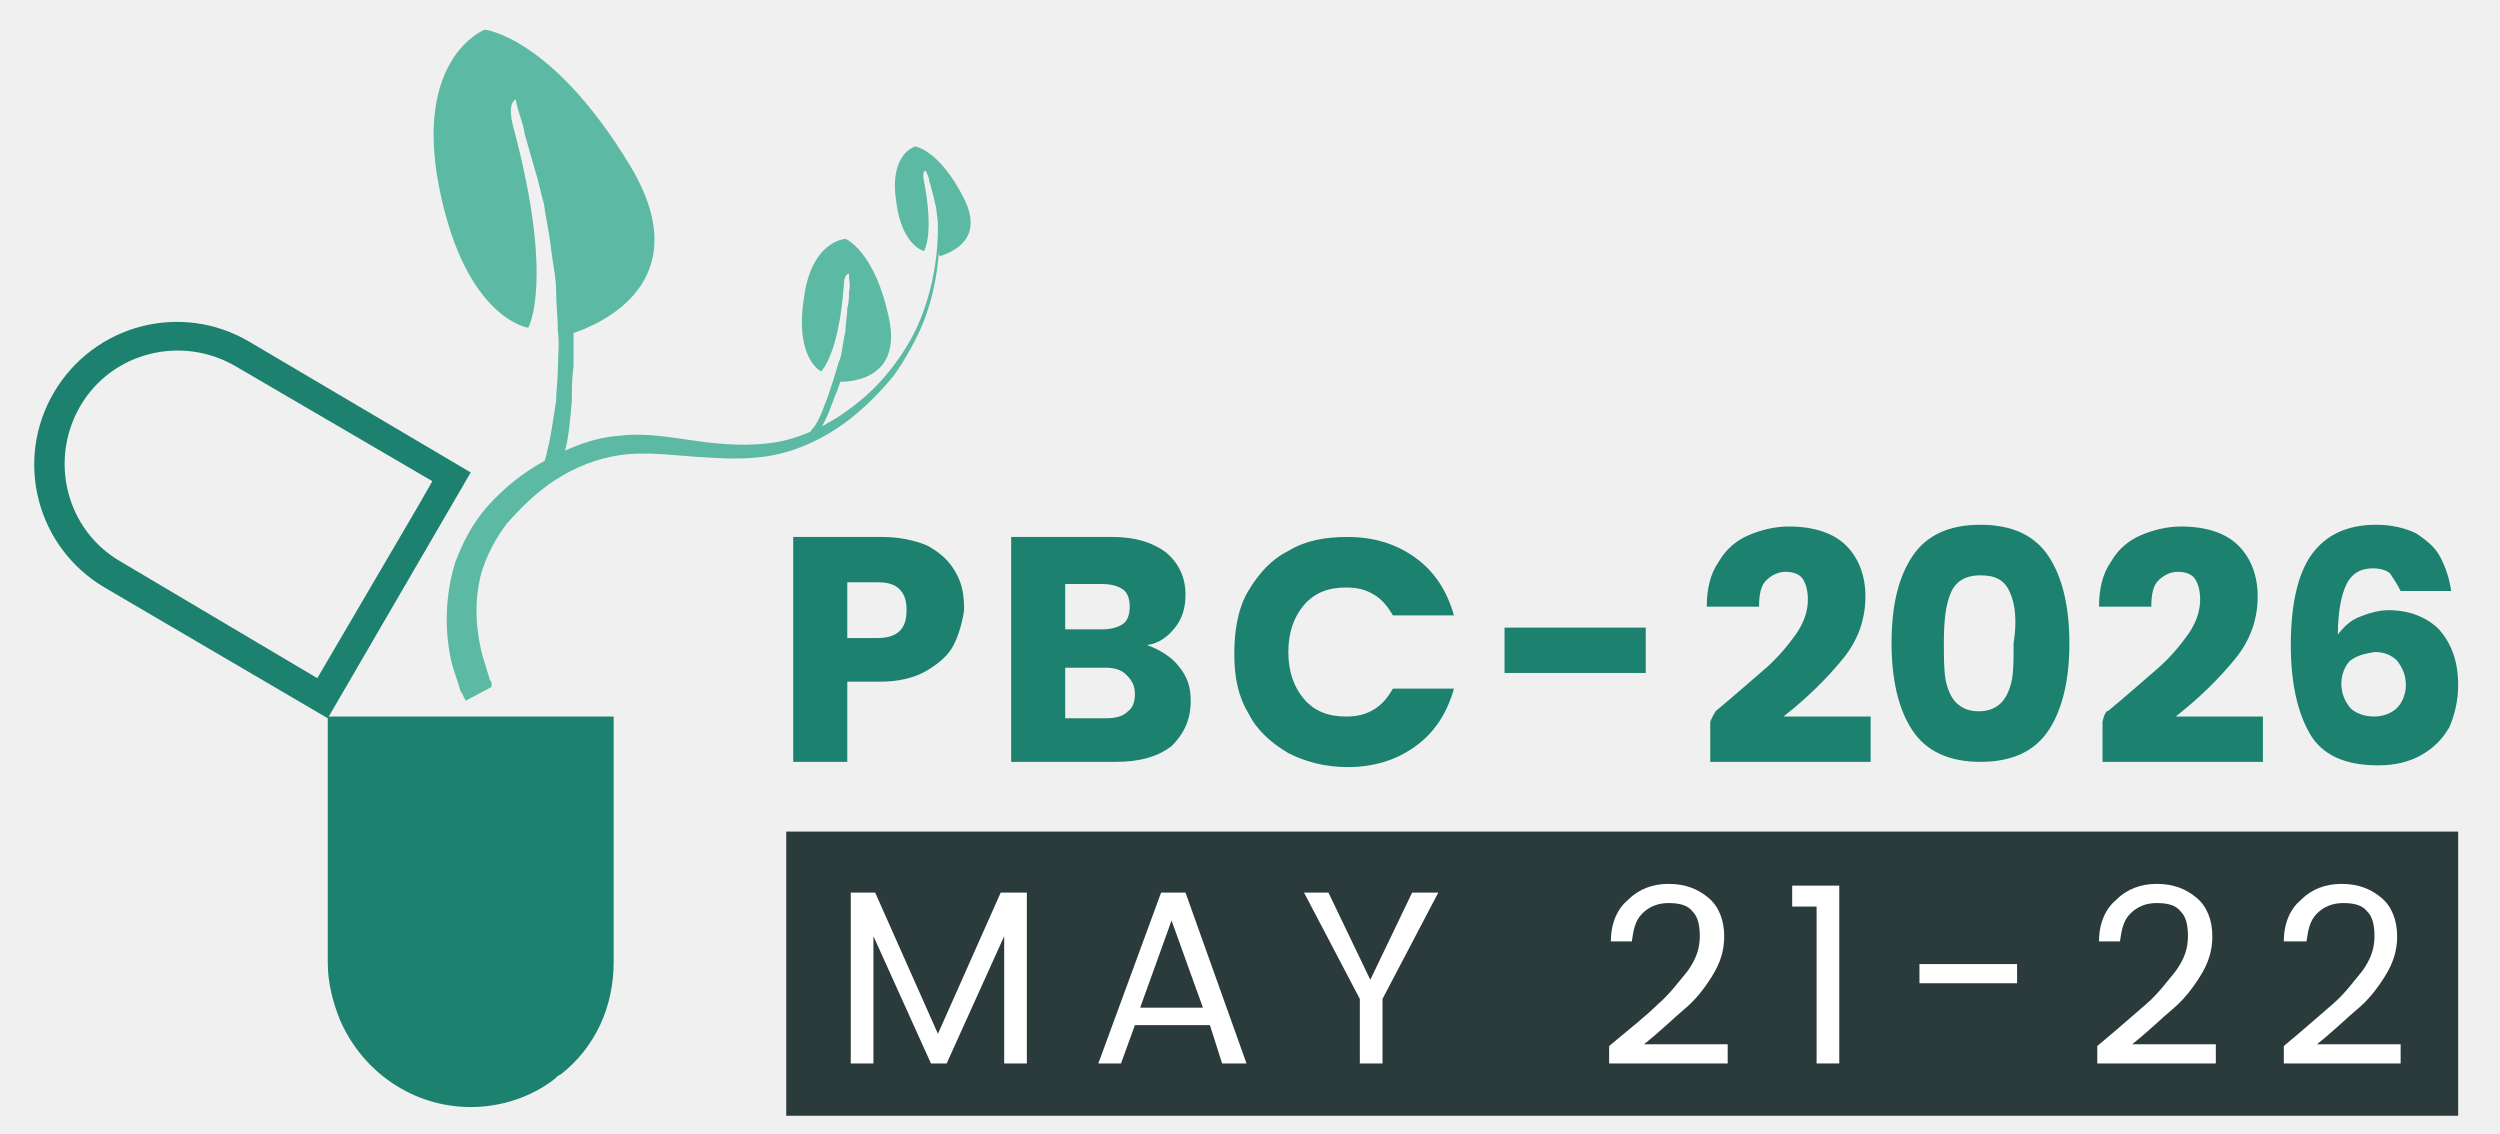
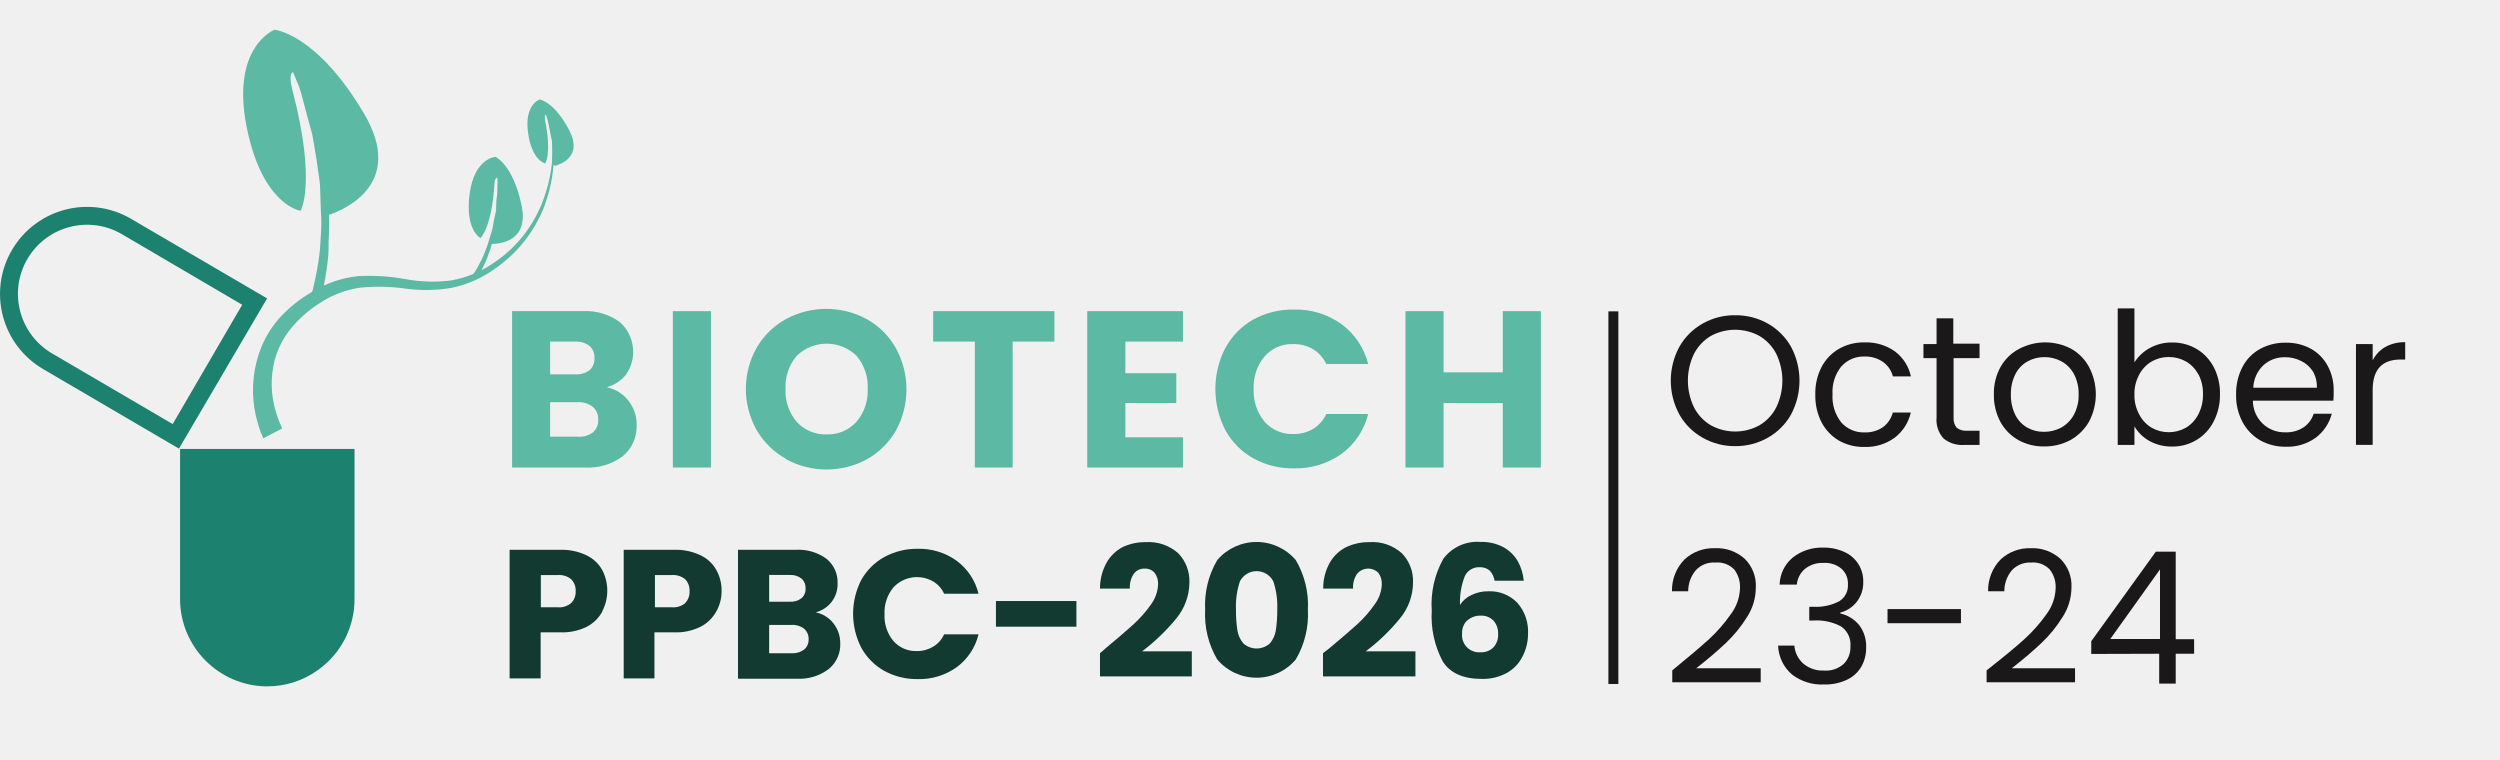
- <svg xmlns="http://www.w3.org/2000/svg" version="1.1" id="Layer_1" x="0px" y="0px" viewBox="0 0 143.4 65" style="enable-background:new 0 0 143.4 65;" xml:space="preserve">
-   <style type="text/css">
- 	.st0{fill:#2F2F2F;}
- 	.st1{fill:#B21A81;}
- 	.st2{fill:#FFFFFF;}
- 	.st3{fill:#3C3E3D;}
- 	.st4{fill:#31BFC3;}
- 	.st5{opacity:0.25;}
- 	.st6{fill:#808080;}
- 	.st7{fill:none;stroke:#808080;stroke-width:0.398;stroke-miterlimit:10;}
- 	.st8{fill:#93B48E;}
- 	.st9{opacity:0.88;fill:none;stroke:#93B48E;stroke-width:0.914;stroke-miterlimit:10;}
- 	.st10{fill:#E9A036;}
- 	.st11{fill:#A95A21;}
- 	.st12{fill:none;stroke:#DE001C;stroke-width:0.487;stroke-miterlimit:10;}
- 	.st13{fill:#1C816E;}
- 	.st14{fill:#5BB9A4;}
- 	.st15{fill:#122D24;}
- 	.st16{fill:#175929;}
- 	.st17{fill:#80BC27;}
- 	.st18{fill:#7FBA28;}
- 	.st19{fill:#7FB829;}
- 	.st20{fill:#80BC28;}
- 	.st21{fill:#80BC2A;}
- 	.st22{fill:#3C7651;}
- 	.st23{fill:#3B7550;}
- 	.st24{fill:#80AA94;}
- 	.st25{fill:#FAFCFC;}
- 	.st26{fill:#25524A;}
- 	.st27{fill:#A9A01F;}
- 	.st28{fill:#23995B;}
- 	.st29{fill:#1D4479;}
- 	.st30{fill:none;stroke:#262728;stroke-width:1.077;stroke-miterlimit:10;}
- 	.st31{fill:#28378C;}
- 	.st32{fill:#40A6E2;}
- 	.st33{fill:#FCCE1C;}
- 	.st34{fill:none;stroke:#737373;stroke-width:1.11;stroke-miterlimit:10;}
- 	.st35{fill:#00B9D7;}
- 	.st36{fill:none;stroke:#FFFFFF;stroke-width:1.562;stroke-miterlimit:10;}
- 	.st37{fill:#2B3A3B;}
- 	.st38{fill:none;stroke:#6E1215;stroke-width:0.642;stroke-miterlimit:10;}
- 	.st39{fill:none;stroke:#6E1215;stroke-width:0.447;stroke-miterlimit:10;}
- 	.st40{opacity:0.88;fill:none;stroke:#93B48E;stroke-width:0.56;stroke-miterlimit:10;}
- 	.st41{fill:none;stroke:#FFFFFF;stroke-width:0.94;stroke-miterlimit:10;}
- 	.st42{fill:none;stroke:#737373;stroke-width:0.501;stroke-miterlimit:10;}
- 	.st43{fill:none;stroke:#FFFFFF;stroke-width:1.389;stroke-miterlimit:10;}
- 	.st44{fill:none;stroke:#737373;stroke-width:0.74;stroke-miterlimit:10;}
- 	.st45{fill:none;stroke:#23995B;stroke-width:0.663;stroke-miterlimit:10;}
- 	.st46{fill:none;stroke:#23995B;stroke-width:0.396;stroke-miterlimit:10;}
- 	.st47{fill:none;stroke:#28378C;stroke-width:2;stroke-miterlimit:10;}
- 	.st48{fill:none;stroke:#28378C;stroke-width:1.091;stroke-miterlimit:10;}
- 	.st49{fill:#96AFCE;}
- 	.st50{fill:#3B3888;}
- 	.st51{fill:none;stroke:#DE001C;stroke-width:0.451;stroke-miterlimit:10;}
- 	.st52{fill:none;stroke:#DE001C;stroke-width:0.198;stroke-miterlimit:10;}
- 	.st53{fill:none;stroke:#DE001C;stroke-width:0.354;stroke-miterlimit:10;}
- 	.st54{fill:none;stroke:#808080;stroke-width:0.342;stroke-miterlimit:10;}
- 	.st55{fill:none;stroke:#808080;stroke-width:0.228;stroke-miterlimit:10;}
- 	.st56{fill:#37B2B5;}
- 	.st57{fill:#000100;}
- 	.st58{fill:none;stroke:#C85119;stroke-width:0.847;stroke-miterlimit:10;}
- 	.st59{fill:#C85119;}
- 	.st60{fill:#1A1718;}
- 	.st61{fill:none;stroke:#96AFCE;stroke-width:0.524;stroke-miterlimit:10;}
- 	.st62{fill:#F2F3F1;}
- 	.st63{fill:#F2F3F2;}
- 	.st64{fill:#F1F6F2;}
- 	.st65{fill:#EFF2F0;}
- 	.st66{fill:#DFE8E2;}
- 	.st67{fill:#EDF0EC;}
- 	.st68{fill:none;stroke:#808080;stroke-width:0.736;stroke-miterlimit:10;}
- 	.st69{fill:none;stroke:#25524A;stroke-width:1.193;stroke-miterlimit:10;}
- 	.st70{fill:#3CA835;}
- 	.st71{fill:#020201;}
- 	.st72{fill:#37B2B5;stroke:#37B2B5;stroke-width:0.682;stroke-miterlimit:10;}
- 	.st73{fill:#737373;}
- 	.st74{fill:#0B4485;}
- 	.st75{fill:none;stroke:#262728;stroke-width:1.19;stroke-miterlimit:10;}
- 	.st76{fill:#6E1215;}
- 	.st77{opacity:0.88;}
- 	.st78{fill:#DE001C;}
- 	.st79{fill:#DF001B;}
- 	.st80{fill:#020201;stroke:#FFFFFF;stroke-width:0.541;stroke-miterlimit:10;}
- 	.st81{fill:#DF001B;stroke:#FFFFFF;stroke-width:0.541;stroke-miterlimit:10;}
- 	.st82{fill:#FFFFFF;stroke:#FFFFFF;stroke-width:2;stroke-miterlimit:10;}
- 	.st83{fill:#23985B;}
- 	.st84{fill:#262728;}
- 	.st85{fill:none;stroke:#FFFFFF;stroke-width:1.614;stroke-miterlimit:10;}
- 	.st86{fill:none;stroke:#737373;stroke-width:0.765;stroke-miterlimit:10;}
- 	.st87{fill:none;stroke:#808080;stroke-width:0.367;stroke-miterlimit:10;}
- 	.st88{fill:none;stroke:#40A6E2;stroke-width:1.408;stroke-miterlimit:10;}
- 	.st89{fill:#DF001B;stroke:#FFFFFF;stroke-width:0.456;stroke-miterlimit:10;}
- 	.st90{fill:#1A1818;}
- </style>
-   <g>
-     <g>
-       <path class="st13" d="M54.7,37c-0.3,0.6-0.9,1.1-1.6,1.5c-0.7,0.4-1.6,0.6-2.6,0.6h-1.9v4.6h-3.1V30.8h5.1c1,0,1.9,0.2,2.6,0.5    c0.7,0.4,1.2,0.8,1.6,1.5s0.5,1.3,0.5,2.2C55.2,35.7,55,36.4,54.7,37z M51.6,36.2c0.3-0.3,0.4-0.7,0.4-1.2c0-0.5-0.1-0.9-0.4-1.2    c-0.3-0.3-0.7-0.4-1.3-0.4h-1.7v3.2h1.7C50.8,36.6,51.3,36.5,51.6,36.2z" />
-       <path class="st13" d="M67.6,38.2c0.5,0.6,0.7,1.2,0.7,2c0,1.1-0.4,1.9-1.1,2.6c-0.8,0.6-1.8,0.9-3.2,0.9h-6V30.8h5.8    c1.3,0,2.3,0.3,3.1,0.9c0.7,0.6,1.1,1.4,1.1,2.4c0,0.8-0.2,1.4-0.6,1.9c-0.4,0.5-0.9,0.9-1.6,1C66.6,37.3,67.2,37.7,67.6,38.2z     M61.1,36.1h2.1c0.5,0,0.9-0.1,1.2-0.3c0.3-0.2,0.4-0.6,0.4-1c0-0.4-0.1-0.8-0.4-1s-0.7-0.3-1.2-0.3h-2.1V36.1z M64.7,40.8    c0.3-0.2,0.4-0.6,0.4-1c0-0.5-0.2-0.8-0.5-1.1c-0.3-0.3-0.7-0.4-1.2-0.4h-2.3v2.9h2.3C64,41.2,64.4,41.1,64.7,40.8z" />
-       <path class="st13" d="M71.6,33.9c0.6-1,1.3-1.8,2.3-2.3c1-0.6,2.1-0.8,3.4-0.8c1.5,0,2.8,0.4,3.9,1.2c1.1,0.8,1.8,1.9,2.2,3.3    h-3.5c-0.3-0.5-0.6-0.9-1.1-1.2c-0.5-0.3-1-0.4-1.6-0.4c-1,0-1.8,0.3-2.4,1c-0.6,0.7-0.9,1.6-0.9,2.7s0.3,2,0.9,2.7    c0.6,0.7,1.4,1,2.4,1c0.6,0,1.1-0.1,1.6-0.4c0.5-0.3,0.8-0.7,1.1-1.2h3.5c-0.4,1.4-1.1,2.5-2.2,3.3c-1.1,0.8-2.4,1.2-3.9,1.2    c-1.3,0-2.4-0.3-3.4-0.8c-1-0.6-1.8-1.3-2.3-2.3c-0.6-1-0.8-2.1-0.8-3.4S71,34.9,71.6,33.9z" />
-       <path class="st13" d="M94.4,36v2.6h-8.1V36H94.4z" />
-       <path class="st13" d="M98.4,40.8c1.2-1,2.1-1.8,2.8-2.4c0.7-0.6,1.3-1.3,1.8-2c0.5-0.7,0.7-1.4,0.7-2c0-0.5-0.1-0.9-0.3-1.2    c-0.2-0.3-0.6-0.4-1-0.4s-0.8,0.2-1.1,0.5c-0.3,0.3-0.4,0.8-0.4,1.5h-3c0-1,0.2-1.9,0.7-2.6c0.4-0.7,1-1.2,1.7-1.5    c0.7-0.3,1.5-0.5,2.3-0.5c1.5,0,2.6,0.4,3.3,1.1s1.1,1.7,1.1,2.9c0,1.3-0.4,2.5-1.3,3.6c-0.9,1.1-2,2.2-3.4,3.3h5v2.6h-9.2v-2.3    C98.3,40.9,98.5,40.7,98.4,40.8z" />
-       <path class="st13" d="M109.7,31.9c0.8-1.2,2.1-1.8,3.9-1.8c1.8,0,3.1,0.6,3.9,1.8s1.2,2.9,1.2,5c0,2.1-0.4,3.8-1.2,5    s-2.1,1.8-3.9,1.8c-1.8,0-3.1-0.6-3.9-1.8c-0.8-1.2-1.2-2.9-1.2-5C108.5,34.7,108.9,33.1,109.7,31.9z M115.3,34    c-0.3-0.7-0.8-1-1.7-1c-0.8,0-1.4,0.3-1.7,1c-0.3,0.7-0.4,1.6-0.4,2.9c0,0.8,0,1.5,0.1,2.1c0.1,0.5,0.3,1,0.6,1.3    c0.3,0.3,0.7,0.5,1.3,0.5s1-0.2,1.3-0.5c0.3-0.3,0.5-0.8,0.6-1.3c0.1-0.5,0.1-1.2,0.1-2.1C115.7,35.6,115.6,34.7,115.3,34z" />
-       <path class="st13" d="M120.9,40.8c1.2-1,2.1-1.8,2.8-2.4c0.7-0.6,1.3-1.3,1.8-2c0.5-0.7,0.7-1.4,0.7-2c0-0.5-0.1-0.9-0.3-1.2    c-0.2-0.3-0.6-0.4-1-0.4s-0.8,0.2-1.1,0.5c-0.3,0.3-0.4,0.8-0.4,1.5h-3c0-1,0.2-1.9,0.7-2.6c0.4-0.7,1-1.2,1.7-1.5    c0.7-0.3,1.5-0.5,2.3-0.5c1.5,0,2.6,0.4,3.3,1.1s1.1,1.7,1.1,2.9c0,1.3-0.4,2.5-1.3,3.6c-0.9,1.1-2,2.2-3.4,3.3h5v2.6h-9.2v-2.3    C120.7,40.9,120.9,40.7,120.9,40.8z" />
-       <path class="st13" d="M137.1,32.9c-0.2-0.2-0.6-0.3-1-0.3c-0.7,0-1.2,0.3-1.5,0.9c-0.3,0.6-0.5,1.6-0.5,2.9c0.3-0.4,0.7-0.8,1.2-1    c0.5-0.2,1.1-0.4,1.7-0.4c1.2,0,2.2,0.4,2.9,1.1c0.7,0.8,1.1,1.8,1.1,3.2c0,0.9-0.2,1.7-0.5,2.4c-0.4,0.7-0.9,1.2-1.6,1.6    c-0.7,0.4-1.5,0.6-2.5,0.6c-1.9,0-3.2-0.6-3.9-1.8c-0.7-1.2-1.1-2.9-1.1-5.1c0-2.3,0.4-4.1,1.2-5.2c0.8-1.1,2-1.7,3.7-1.7    c0.9,0,1.7,0.2,2.3,0.5c0.6,0.4,1.1,0.8,1.4,1.4c0.3,0.6,0.5,1.2,0.6,1.9h-2.9C137.5,33.5,137.3,33.2,137.1,32.9z M134.8,37.9    c-0.3,0.3-0.5,0.8-0.5,1.3c0,0.6,0.2,1,0.5,1.4c0.3,0.3,0.8,0.5,1.4,0.5c0.5,0,1-0.2,1.3-0.5c0.3-0.3,0.5-0.8,0.5-1.3    c0-0.6-0.2-1-0.5-1.4c-0.3-0.3-0.7-0.5-1.3-0.5C135.6,37.5,135.2,37.6,134.8,37.9z" />
-     </g>
-     <g>
-       <g>
-         <g>
-           <path class="st13" d="M14.3,19.6c-3.9-2.3-8.9-1-11.2,2.9c-2.3,3.9-1,8.9,2.9,11.2l12.8,7.5L27,27.1L14.3,19.6z M18.2,38.9      L6.9,32.2c-3.1-1.8-4.1-5.8-2.3-8.9c1.8-3.1,5.8-4.1,8.9-2.3l11.3,6.6L24,29L18.2,38.9z" />
-         </g>
-       </g>
-       <g>
-         <path class="st13" d="M27,63.5C27,63.5,27,63.5,27,63.5c1.8,0,3.5-0.6,4.8-1.6c0.1-0.1,0.2-0.2,0.4-0.3c1.9-1.5,3-3.8,3-6.4     l0-14.1l-16.4,0l0,14.1c0,1.2,0.3,2.3,0.7,3.3C20.8,61.5,23.7,63.5,27,63.5C26.9,63.5,27,63.5,27,63.5z" />
-       </g>
-       <g>
-         <g>
-           <path class="st14" d="M26.7,40.2c0,0,0-0.1-0.1-0.2c0-0.1-0.1-0.2-0.2-0.4c-0.1-0.4-0.3-0.9-0.5-1.6c-0.3-1.3-0.5-3.4,0.2-5.7      c0.4-1.1,1-2.3,1.9-3.3c0.9-1,2-1.9,3.3-2.6c1.3-0.7,2.7-1.3,4.2-1.4c1.5-0.2,3,0.1,4.5,0.3c1.4,0.2,2.9,0.3,4.3,0.1      c1.4-0.2,2.7-0.8,3.8-1.5c1.2-0.8,2.1-1.6,2.9-2.6c0.8-1,1.4-2,1.8-3c0.8-2,1-3.9,1-5.2c0-0.6,0-1.1-0.1-1.5c0-0.3,0-0.5,0-0.5      s0,0.2,0.1,0.5c0,0.3,0.1,0.8,0.1,1.5c0,1.3-0.1,3.2-0.9,5.3c-0.4,1-1,2.1-1.7,3.1c-0.8,1-1.8,2-2.9,2.8c-1.1,0.8-2.5,1.5-4,1.8      c-1.5,0.3-3,0.2-4.5,0.1c-1.5-0.1-2.9-0.3-4.3-0.1c-1.4,0.2-2.6,0.7-3.7,1.4c-1.1,0.7-2,1.6-2.8,2.5c-0.7,0.9-1.2,1.9-1.5,2.9      c-0.5,1.9-0.2,3.7,0.1,4.8c0.2,0.6,0.3,1,0.4,1.3c0.1,0.1,0.1,0.2,0.1,0.3c0,0.1,0,0.1,0,0.1L26.7,40.2z" />
-         </g>
-         <g>
-           <path class="st14" d="M32.4,25.9c0.2-0.7,0.3-1.7,0.4-2.9c0-0.6,0-1.3,0.1-2c0-0.6,0-1.2,0-1.9c1.5-0.5,7.2-2.9,3.3-9.5      c-4.5-7.5-8.4-7.9-8.4-7.9s-4.1,1.6-2.6,9.1c1.5,7.5,5.1,8,5.1,8s1.5-2.6-0.8-11.3c-0.4-1.4-0.1-1.7,0.1-1.8c0,0,0,0.1,0,0.1      C29.7,6.4,30,7,30.1,7.7c0.2,0.7,0.4,1.4,0.6,2.1c0.2,0.6,0.3,1.2,0.5,1.9c0.1,0.8,0.3,1.6,0.4,2.5c0.1,0.9,0.3,1.7,0.3,2.5      c0,0.8,0.1,1.5,0.1,2.3c0.1,0.7,0,1.5,0,2.1c0,0.7-0.1,1.3-0.1,1.9c-0.2,1.2-0.3,2.1-0.5,2.8c-0.1,0.6-0.3,1-0.3,1l1.1,0.3      C32.1,27,32.2,26.7,32.4,25.9z" />
-         </g>
-         <g>
-           <path class="st14" d="M47,24.7c0.2-0.3,0.4-0.7,0.6-1.2c0.1-0.3,0.2-0.5,0.3-0.8c0.1-0.2,0.2-0.5,0.3-0.8c0.7,0,3.5-0.2,2.8-3.6      c-0.8-3.9-2.5-4.6-2.5-4.6s-2,0.1-2.4,3.5c-0.5,3.4,1,4.1,1,4.1s1-0.9,1.3-4.9c0-0.6,0.2-0.7,0.3-0.7c0,0,0,0,0,0.1      c0,0.3,0.1,0.6,0,0.9c0,0.3,0,0.6-0.1,1c0,0.4-0.1,0.8-0.1,1.2c0,0.2-0.1,0.4-0.1,0.6c-0.1,0.4-0.1,0.9-0.3,1.3      c-0.1,0.3-0.2,0.7-0.3,1c-0.1,0.3-0.2,0.6-0.3,0.9c-0.1,0.3-0.2,0.5-0.3,0.8c-0.2,0.5-0.4,0.9-0.6,1.1c-0.2,0.3-0.3,0.4-0.3,0.4      l0.4,0.3C46.7,25.2,46.8,25,47,24.7z" />
-         </g>
-         <g>
-           <path class="st14" d="M53.8,14.4c0-0.2,0-0.3,0-0.5c0-0.3,0-0.8,0-1.1c0-0.3-0.1-0.6-0.1-0.9c-0.1-0.3-0.1-0.5-0.2-0.8      c-0.1-0.3-0.1-0.5-0.2-0.7c0-0.2-0.1-0.4-0.2-0.6c0,0,0,0,0,0c-0.1,0-0.2,0.1-0.1,0.6c0.6,3.1,0,4,0,4s-1.3-0.3-1.6-2.9      c-0.4-2.7,1.1-3.1,1.1-3.1s1.4,0.2,2.8,3c1.2,2.4-0.8,3.1-1.4,3.3L53.8,14.4z" />
-         </g>
-       </g>
-     </g>
-     <g>
-       <rect x="45.1" y="47.7" class="st37" width="95.9" height="16.3" />
-     </g>
-     <g>
-       <path class="st2" d="M58.9,51.3V61h-1.3v-7.3L54.3,61h-0.9l-3.3-7.3V61h-1.3v-9.8h1.4l3.6,8.1l3.6-8.1H58.9z" />
-       <path class="st2" d="M69.4,58.8h-4.3L64.3,61H63l3.6-9.8H68l3.5,9.8h-1.4L69.4,58.8z M69,57.8l-1.8-5l-1.8,5H69z" />
-       <path class="st2" d="M82.5,51.2l-3.2,6.1V61H78v-3.7l-3.2-6.1h1.4l2.4,5l2.4-5H82.5z" />
-       <path class="st2" d="M95.1,57.6c0.7-0.6,1.2-1.3,1.7-1.9c0.5-0.7,0.7-1.3,0.7-2c0-0.6-0.1-1.1-0.4-1.4c-0.3-0.4-0.8-0.5-1.4-0.5    c-0.6,0-1.1,0.2-1.5,0.6c-0.4,0.4-0.5,0.9-0.6,1.6h-1.2c0-1.1,0.4-1.9,1-2.4c0.6-0.6,1.4-0.9,2.3-0.9c1,0,1.7,0.3,2.3,0.8    c0.6,0.5,0.9,1.3,0.9,2.2c0,0.8-0.2,1.5-0.7,2.3s-1,1.4-1.6,1.9s-1.3,1.2-2.3,2h4.8v1.1h-6.8V60C93.5,59,94.5,58.2,95.1,57.6z" />
-       <path class="st2" d="M102.8,52v-1.2h2.7V61h-1.3v-9H102.8z" />
-       <path class="st2" d="M115.7,55.3v1.1h-5.6v-1.1H115.7z" />
-       <path class="st2" d="M123.1,57.6c0.7-0.6,1.2-1.3,1.7-1.9c0.5-0.7,0.7-1.3,0.7-2c0-0.6-0.1-1.1-0.4-1.4c-0.3-0.4-0.8-0.5-1.4-0.5    c-0.6,0-1.1,0.2-1.5,0.6c-0.4,0.4-0.5,0.9-0.6,1.6h-1.2c0-1.1,0.4-1.9,1-2.4c0.6-0.6,1.4-0.9,2.3-0.9c1,0,1.7,0.3,2.3,0.8    c0.6,0.5,0.9,1.3,0.9,2.2c0,0.8-0.2,1.5-0.7,2.3s-1,1.4-1.6,1.9s-1.3,1.2-2.3,2h4.8v1.1h-6.8V60C121.5,59,122.4,58.2,123.1,57.6z" />
-       <path class="st2" d="M133.8,57.6c0.7-0.6,1.2-1.3,1.7-1.9c0.5-0.7,0.7-1.3,0.7-2c0-0.6-0.1-1.1-0.4-1.4c-0.3-0.4-0.8-0.5-1.4-0.5    c-0.6,0-1.1,0.2-1.5,0.6c-0.4,0.4-0.5,0.9-0.6,1.6H131c0-1.1,0.4-1.9,1-2.4c0.6-0.6,1.4-0.9,2.3-0.9c1,0,1.7,0.3,2.3,0.8    c0.6,0.5,0.9,1.3,0.9,2.2c0,0.8-0.2,1.5-0.7,2.3s-1,1.4-1.6,1.9s-1.3,1.2-2.3,2h4.8v1.1H131V60C132.2,59,133.1,58.2,133.8,57.6z" />
-     </g>
-   </g>
+ <svg xmlns="http://www.w3.org/2000/svg" id="Layer_1" data-name="Layer 1" viewBox="0 0 251.32 76.32">
+   <defs>
+     <style>.cls-1{fill:#1a1818;}.cls-2{fill:#1c816e;}.cls-3{fill:#5bb9a4;}.cls-4{fill:#123a31;}</style>
+   </defs>
+   <path class="cls-1" d="M171.16,44a6.12,6.12,0,0,1-2.34-2.34,7.13,7.13,0,0,1,0-6.79,6.12,6.12,0,0,1,2.34-2.34,6.47,6.47,0,0,1,3.27-.84,6.55,6.55,0,0,1,3.29.84,6.13,6.13,0,0,1,2.33,2.33,7.25,7.25,0,0,1,0,6.81A6.13,6.13,0,0,1,177.72,44a6.55,6.55,0,0,1-3.29.85A6.48,6.48,0,0,1,171.16,44Zm5.7-1.24a4.41,4.41,0,0,0,1.7-1.8,6.19,6.19,0,0,0,0-5.4,4.49,4.49,0,0,0-1.69-1.79,5.11,5.11,0,0,0-4.88,0,4.49,4.49,0,0,0-1.69,1.79,6.19,6.19,0,0,0,0,5.4,4.41,4.41,0,0,0,1.7,1.8,5.07,5.07,0,0,0,4.86,0Z" />
+   <path class="cls-1" d="M183.12,36.89a4.55,4.55,0,0,1,1.74-1.82,5,5,0,0,1,2.56-.65,5,5,0,0,1,3.08.91,4.25,4.25,0,0,1,1.6,2.51h-1.81a2.58,2.58,0,0,0-1-1.46,3.1,3.1,0,0,0-1.86-.54,3,3,0,0,0-2.33,1,4.07,4.07,0,0,0-.88,2.8,4.14,4.14,0,0,0,.88,2.83,3,3,0,0,0,2.33,1,3.11,3.11,0,0,0,1.85-.52,2.66,2.66,0,0,0,1-1.48h1.81A4.41,4.41,0,0,1,190.47,44a4.88,4.88,0,0,1-3.05.93,5,5,0,0,1-2.56-.64,4.65,4.65,0,0,1-1.74-1.83,5.85,5.85,0,0,1-.63-2.78A5.71,5.71,0,0,1,183.12,36.89Z" />
+   <path class="cls-1" d="M196.39,36v6A1.43,1.43,0,0,0,196.7,43a1.56,1.56,0,0,0,1.09.3H199v1.43h-1.51a3,3,0,0,1-2.11-.65,2.77,2.77,0,0,1-.7-2.13V36h-1.32V34.59h1.32V32h1.68v2.55H199V36Z" />
+   <path class="cls-1" d="M202.9,44.24a4.71,4.71,0,0,1-1.81-1.84,5.64,5.64,0,0,1-.65-2.77,5.45,5.45,0,0,1,.67-2.74A4.56,4.56,0,0,1,203,35.06a5.62,5.62,0,0,1,5.21,0A4.6,4.6,0,0,1,210,36.88a5.87,5.87,0,0,1,0,5.52,4.93,4.93,0,0,1-1.87,1.84,5.42,5.42,0,0,1-2.63.64A5.2,5.2,0,0,1,202.9,44.24ZM207.18,43a3.24,3.24,0,0,0,1.29-1.28,4.12,4.12,0,0,0,.49-2.07,4.17,4.17,0,0,0-.48-2.07,3.18,3.18,0,0,0-1.26-1.26,3.49,3.49,0,0,0-1.68-.42,3.44,3.44,0,0,0-1.69.42,2.94,2.94,0,0,0-1.23,1.26,4.28,4.28,0,0,0-.47,2.07,4.42,4.42,0,0,0,.46,2.09A3,3,0,0,0,203.82,43a3.35,3.35,0,0,0,1.66.41A3.6,3.6,0,0,0,207.18,43Z" />
+   <path class="cls-1" d="M216.09,35a4.5,4.5,0,0,1,2.27-.57,4.71,4.71,0,0,1,2.46.65,4.58,4.58,0,0,1,1.72,1.82,5.67,5.67,0,0,1,.63,2.73,5.78,5.78,0,0,1-.63,2.73,4.59,4.59,0,0,1-4.18,2.53,4.54,4.54,0,0,1-2.3-.57,4,4,0,0,1-1.49-1.46v1.87h-1.68V31h1.68v5.43A4.16,4.16,0,0,1,216.09,35Zm4.9,2.63a3.26,3.26,0,0,0-1.25-1.3,3.5,3.5,0,0,0-1.73-.44,3.41,3.41,0,0,0-1.71.45,3.32,3.32,0,0,0-1.25,1.32,4,4,0,0,0-.48,2,4,4,0,0,0,.48,2A3.29,3.29,0,0,0,216.3,43a3.51,3.51,0,0,0,3.44,0A3.29,3.29,0,0,0,221,41.64a4.18,4.18,0,0,0,.46-2A4.1,4.1,0,0,0,221,37.62Z" />
+   <path class="cls-1" d="M234.57,40.28h-8.09a3.17,3.17,0,0,0,3.29,3.18,3.12,3.12,0,0,0,1.82-.51,2.62,2.62,0,0,0,1-1.36h1.82A4.41,4.41,0,0,1,232.8,44a4.89,4.89,0,0,1-3,.91,5.14,5.14,0,0,1-2.58-.64,4.64,4.64,0,0,1-1.78-1.84,5.64,5.64,0,0,1-.65-2.77,5.78,5.78,0,0,1,.63-2.75,4.35,4.35,0,0,1,1.76-1.82,5.22,5.22,0,0,1,2.62-.64,5.08,5.08,0,0,1,2.55.63A4.31,4.31,0,0,1,234,36.78a5.08,5.08,0,0,1,.6,2.48A9.26,9.26,0,0,1,234.57,40.28Zm-2.1-3a2.8,2.8,0,0,0-1.16-1,3.48,3.48,0,0,0-1.62-.37,3.13,3.13,0,0,0-2.17.82,3.26,3.26,0,0,0-1,2.25h6.39A3.11,3.11,0,0,0,232.47,37.26Z" />
+   <path class="cls-1" d="M239.79,34.88a3.94,3.94,0,0,1,2-.48v1.74h-.44c-1.89,0-2.83,1-2.83,3.07v5.51h-1.68V34.59h1.68v1.64A3.22,3.22,0,0,1,239.79,34.88Z" />
+   <path class="cls-1" d="M171.79,64.27A15.35,15.35,0,0,0,174,61.74a4.58,4.58,0,0,0,.92-2.6,2.88,2.88,0,0,0-.58-1.89,2.34,2.34,0,0,0-1.88-.7,2.47,2.47,0,0,0-2,.79,3.29,3.29,0,0,0-.75,2.1h-1.63a4.44,4.44,0,0,1,1.26-3.2,4.26,4.26,0,0,1,3.05-1.13,4.18,4.18,0,0,1,3,1.06,3.77,3.77,0,0,1,1.12,2.9,5.49,5.49,0,0,1-.91,3,13.14,13.14,0,0,1-2.08,2.55c-.78.74-1.77,1.59-3,2.56H177v1.41h-8.89v-1.2Q170.45,65.48,171.79,64.27Z" />
+   <path class="cls-1" d="M180.22,56.05a4.69,4.69,0,0,1,3.06-1,4.9,4.9,0,0,1,2.18.46,3.2,3.2,0,0,1,1.38,1.23,3.23,3.23,0,0,1,.47,1.75,3.12,3.12,0,0,1-.65,2A3,3,0,0,1,185,61.58v.09a3.43,3.43,0,0,1,1.9,1.17,3.5,3.5,0,0,1,.7,2.27,3.78,3.78,0,0,1-.48,1.9,3.31,3.31,0,0,1-1.44,1.32,5.12,5.12,0,0,1-2.31.48,4.9,4.9,0,0,1-3.22-1,4,4,0,0,1-1.4-2.91h1.63a2.74,2.74,0,0,0,.9,1.81,3,3,0,0,0,2.07.7,2.67,2.67,0,0,0,2-.67,2.36,2.36,0,0,0,.67-1.75,2.19,2.19,0,0,0-.92-2,5.11,5.11,0,0,0-2.79-.61h-.43V61h.45a5,5,0,0,0,2.57-.56,1.85,1.85,0,0,0,.87-1.69,2,2,0,0,0-.64-1.57,2.56,2.56,0,0,0-1.82-.59,2.74,2.74,0,0,0-1.85.59,2.34,2.34,0,0,0-.83,1.59H178.9A3.66,3.66,0,0,1,180.22,56.05Z" />
+   <path class="cls-1" d="M197.13,61.23v1.42h-7.38V61.23Z" />
+   <path class="cls-1" d="M203.49,64.27a15.35,15.35,0,0,0,2.24-2.53,4.58,4.58,0,0,0,.92-2.6,2.83,2.83,0,0,0-.59-1.89,2.31,2.31,0,0,0-1.87-.7,2.47,2.47,0,0,0-1.95.79,3.29,3.29,0,0,0-.75,2.1h-1.63a4.44,4.44,0,0,1,1.26-3.2,4.24,4.24,0,0,1,3-1.13,4.18,4.18,0,0,1,3,1.06,3.77,3.77,0,0,1,1.12,2.9,5.51,5.51,0,0,1-.92,3,12.78,12.78,0,0,1-2.08,2.55c-.77.74-1.76,1.59-3,2.56h6.36v1.41h-8.89v-1.2Q202.15,65.48,203.49,64.27Z" />
+   <path class="cls-1" d="M210.23,65.74V64.46l6.49-9h2v8.8h1.85v1.46h-1.85v3h-1.66v-3Zm6.91-8.5-5,7h5Z" />
+   <rect class="cls-1" x="161.69" y="31.3" width="1" height="37.46" />
+   <path class="cls-2" d="M13.18,22a8.75,8.75,0,1,0-8.85,15.1l13.66,8L26.85,30Zm4.18,20.63L5.25,35.54a6.93,6.93,0,0,1,7-12l12.1,7.1-.82,1.4Z" />
+   <path class="cls-2" d="M26.78,69h.06A8.7,8.7,0,0,0,32,67.33l.39-.3a8.7,8.7,0,0,0,3.25-6.79V45.13H18.1v15.1A8.8,8.8,0,0,0,26.73,69S26.77,69,26.78,69Z" />
+   <path class="cls-3" d="M26.46,44.07a1.37,1.37,0,0,0-.07-.16c0-.11-.1-.25-.18-.45a14.17,14.17,0,0,1-.49-1.67A11.61,11.61,0,0,1,26,35.64,10.42,10.42,0,0,1,28,32.07a13.61,13.61,0,0,1,3.48-2.79,10.87,10.87,0,0,1,4.54-1.52,20.1,20.1,0,0,1,4.8.31,14.83,14.83,0,0,0,4.55.12,10.72,10.72,0,0,0,4.06-1.63,13,13,0,0,0,3.1-2.78,13.23,13.23,0,0,0,1.91-3.23A15.3,15.3,0,0,0,55.57,15c0-.68,0-1.23-.07-1.59s0-.57,0-.57,0,.2.07.57.09.9.12,1.59a15.15,15.15,0,0,1-.93,5.62A13.46,13.46,0,0,1,49.77,27a11.29,11.29,0,0,1-4.24,1.91,15.11,15.11,0,0,1-4.79.1,18.85,18.85,0,0,0-4.55-.09,9.83,9.83,0,0,0-4,1.52,12,12,0,0,0-3,2.65,8.66,8.66,0,0,0-1.57,3.08,9.55,9.55,0,0,0,.08,5.11,10.59,10.59,0,0,0,.48,1.37c.07.15.12.26.16.33a.55.55,0,0,1,0,.1Z" />
+   <path class="cls-3" d="M32.53,28.82A27,27,0,0,0,33,25.69c.06-.64,0-1.35.07-2.09a19.15,19.15,0,0,0,0-2c1.59-.54,7.7-3.13,3.52-10.19-4.77-8.07-9-8.42-9-8.42s-4.37,1.71-2.81,9.69,5.44,8.51,5.44,8.51,1.62-2.75-.81-12.08c-.38-1.45-.14-1.79.05-1.87l.05.12c.22.6.55,1.22.74,1.92s.39,1.45.59,2.22.36,1.32.55,2l.45,2.64c.09.92.31,1.81.34,2.72s.06,1.65.08,2.44a14.16,14.16,0,0,1,0,2.27c-.05.72-.07,1.4-.15,2a27.58,27.58,0,0,1-.54,3,6.45,6.45,0,0,1-.3,1.1l1.13.33A11.11,11.11,0,0,0,32.53,28.82Z" />
+   <path class="cls-3" d="M48.2,27.54a13.68,13.68,0,0,0,.64-1.28c.12-.27.21-.57.33-.88a7.21,7.21,0,0,0,.27-.86c.76,0,3.75-.23,3-3.85-.87-4.14-2.63-4.9-2.63-4.9s-2.12.1-2.6,3.73,1.09,4.43,1.09,4.43,1.09-.94,1.4-5.28c0-.68.2-.79.3-.79v.06a6.79,6.79,0,0,1,0,.92c0,.33,0,.68-.06,1s-.05.85-.07,1.29l-.14.68c-.12.45-.15.93-.28,1.38s-.21.71-.32,1.05a6.79,6.79,0,0,1-.35,1c-.12.3-.23.59-.36.85-.26.5-.47.92-.65,1.19a5,5,0,0,1-.29.42l.43.31A4.59,4.59,0,0,0,48.2,27.54Z" />
+   <path class="cls-3" d="M55.51,16.51c0-.18,0-.36,0-.55a10.48,10.48,0,0,0,0-1.12c0-.32,0-.64-.09-1s-.11-.57-.17-.84-.1-.55-.16-.8a6.21,6.21,0,0,0-.22-.69.06.06,0,0,0,0,0c-.07,0-.16.14-.06.66.65,3.33,0,4.26,0,4.26s-1.35-.27-1.73-3.11S54.26,10,54.26,10s1.48.22,3,3.16c1.31,2.58-.89,3.35-1.46,3.51Z" />
+   <path class="cls-3" d="M63.18,40.29A3.78,3.78,0,0,1,64,42.71a3.89,3.89,0,0,1-1.37,3.13A5.81,5.81,0,0,1,58.8,47H51.48V31.28h7.07a5.8,5.8,0,0,1,3.75,1.09,4,4,0,0,1,.63,5.29A3.79,3.79,0,0,1,61,38.93,3.67,3.67,0,0,1,63.18,40.29ZM55.3,37.63h2.51a2.22,2.22,0,0,0,1.45-.41,1.5,1.5,0,0,0,.5-1.22,1.53,1.53,0,0,0-.5-1.23,2.22,2.22,0,0,0-1.45-.43H55.3Zm4.31,5.83a1.55,1.55,0,0,0,.53-1.26,1.62,1.62,0,0,0-.55-1.3,2.26,2.26,0,0,0-1.51-.47H55.3V43.9h2.82A2.21,2.21,0,0,0,59.61,43.46Z" />
+   <path class="cls-3" d="M71.47,31.28V47H67.64V31.28Z" />
+   <path class="cls-3" d="M79,46.12a7.72,7.72,0,0,1-2.93-2.88,8.43,8.43,0,0,1,0-8.29A7.69,7.69,0,0,1,79,32.08a8.54,8.54,0,0,1,8.13,0A7.57,7.57,0,0,1,90.06,35a8.6,8.6,0,0,1,0,8.29,7.73,7.73,0,0,1-2.91,2.88,8.52,8.52,0,0,1-8.12,0ZM86.1,42.4a4.76,4.76,0,0,0,1.13-3.31,4.78,4.78,0,0,0-1.13-3.33,4.32,4.32,0,0,0-6,0,4.77,4.77,0,0,0-1.13,3.34,4.74,4.74,0,0,0,1.13,3.32,3.91,3.91,0,0,0,3,1.25A3.87,3.87,0,0,0,86.1,42.4Z" />
+   <path class="cls-3" d="M106,31.28v3.06H101.8V47H98V34.34H93.81V31.28Z" />
+   <path class="cls-3" d="M113.13,34.34v3.18h5.12v3h-5.12v3.44h5.79V47H109.3V31.28h9.62v3.06Z" />
+   <path class="cls-3" d="M123.18,35A7.11,7.11,0,0,1,126,32.12a8.13,8.13,0,0,1,4.08-1,7.84,7.84,0,0,1,4.79,1.47,7.13,7.13,0,0,1,2.67,4h-4.21A3.54,3.54,0,0,0,132,35.1a3.79,3.79,0,0,0-2-.51,3.66,3.66,0,0,0-2.87,1.23,4.77,4.77,0,0,0-1.1,3.29,4.77,4.77,0,0,0,1.1,3.29A3.66,3.66,0,0,0,130,43.63a3.79,3.79,0,0,0,2-.51,3.43,3.43,0,0,0,1.33-1.5h4.21a7.07,7.07,0,0,1-2.67,4,7.9,7.9,0,0,1-4.79,1.46,8.13,8.13,0,0,1-4.08-1,7.15,7.15,0,0,1-2.81-2.83,9,9,0,0,1,0-8.29Z" />
+   <path class="cls-3" d="M154.9,31.28V47h-3.83V40.52h-5.95V47h-3.83V31.28h3.83v6.15h5.95V31.28Z" />
+   <path class="cls-4" d="M60.55,61.48A3.77,3.77,0,0,1,59,63a5.56,5.56,0,0,1-2.65.57h-2v4.63H51.23V55.27h5.09a5.73,5.73,0,0,1,2.61.54,3.58,3.58,0,0,1,1.6,1.47,4.5,4.5,0,0,1,0,4.2Zm-3.13-.86a1.55,1.55,0,0,0,.45-1.19,1.58,1.58,0,0,0-.45-1.2,1.87,1.87,0,0,0-1.34-.42H54.37v3.24h1.71A1.83,1.83,0,0,0,57.42,60.62Z" />
+   <path class="cls-4" d="M72,61.48A3.77,3.77,0,0,1,70.44,63a5.56,5.56,0,0,1-2.65.57h-2v4.63H62.7V55.27h5.09a5.73,5.73,0,0,1,2.61.54A3.53,3.53,0,0,1,72,57.28a4.21,4.21,0,0,1,.54,2.15A4.09,4.09,0,0,1,72,61.48Zm-3.12-.86a1.58,1.58,0,0,0,.44-1.19,1.61,1.61,0,0,0-.44-1.2,1.9,1.9,0,0,0-1.35-.42H65.84v3.24h1.71A1.86,1.86,0,0,0,68.9,60.62Z" />
+   <path class="cls-4" d="M83.79,62.67a3.2,3.2,0,0,1,.68,2,3.17,3.17,0,0,1-1.13,2.56,4.79,4.79,0,0,1-3.15,1h-6V55.27H80a4.77,4.77,0,0,1,3.08.9,3,3,0,0,1,1.12,2.45,2.93,2.93,0,0,1-.6,1.89A3,3,0,0,1,82,61.56,3,3,0,0,1,83.79,62.67Zm-6.47-2.18h2.06a1.79,1.79,0,0,0,1.18-.34,1.2,1.2,0,0,0,.42-1,1.24,1.24,0,0,0-.42-1,1.79,1.79,0,0,0-1.18-.35H77.32Zm3.54,4.79a1.28,1.28,0,0,0,.43-1,1.33,1.33,0,0,0-.45-1.07,1.84,1.84,0,0,0-1.24-.39H77.32v2.85h2.31A1.88,1.88,0,0,0,80.86,65.28Z" />
+   <path class="cls-4" d="M86.58,58.3A6,6,0,0,1,88.89,56a6.8,6.8,0,0,1,3.36-.83,6.4,6.4,0,0,1,3.93,1.21,5.84,5.84,0,0,1,2.19,3.31H94.91a2.73,2.73,0,0,0-1.09-1.23,3.24,3.24,0,0,0-4,.58,3.94,3.94,0,0,0-.9,2.71,3.9,3.9,0,0,0,.9,2.7,3,3,0,0,0,2.35,1A3.09,3.09,0,0,0,93.82,65a2.73,2.73,0,0,0,1.09-1.23h3.46a5.82,5.82,0,0,1-2.19,3.3,6.46,6.46,0,0,1-3.93,1.2,6.8,6.8,0,0,1-3.36-.83,6,6,0,0,1-2.31-2.33,7.48,7.48,0,0,1,0-6.81Z" />
+   <path class="cls-4" d="M108.21,60.42V63h-8.09V60.42Z" />
+   <path class="cls-4" d="M111.11,65.2c1.2-1,2.15-1.81,2.84-2.44a12.07,12.07,0,0,0,1.76-2,3.68,3.68,0,0,0,.71-2,1.79,1.79,0,0,0-.35-1.18,1.27,1.27,0,0,0-1-.42,1.31,1.31,0,0,0-1.1.53,2.44,2.44,0,0,0-.39,1.48h-3a5.31,5.31,0,0,1,.67-2.62A4,4,0,0,1,112.85,55a5.29,5.29,0,0,1,2.31-.5,4.47,4.47,0,0,1,3.3,1.13,4,4,0,0,1,1.11,2.92,5.76,5.76,0,0,1-1.34,3.65,20.34,20.34,0,0,1-3.42,3.28h5V68h-9.23V65.66A7,7,0,0,0,111.11,65.2Z" />
+   <path class="cls-4" d="M122.37,56.3a5.19,5.19,0,0,1,7.89,0,8.92,8.92,0,0,1,1.22,5,8.92,8.92,0,0,1-1.22,5,5.17,5.17,0,0,1-7.89,0,8.92,8.92,0,0,1-1.22-5A8.92,8.92,0,0,1,122.37,56.3ZM128,58.43a1.89,1.89,0,0,0-3.35,0,7.91,7.91,0,0,0-.4,2.86,12.87,12.87,0,0,0,.14,2.06,2.68,2.68,0,0,0,.6,1.33,2,2,0,0,0,2.67,0,2.68,2.68,0,0,0,.6-1.33,12.87,12.87,0,0,0,.14-2.06A7.91,7.91,0,0,0,128,58.43Z" />
+   <path class="cls-4" d="M133.6,65.2c1.2-1,2.14-1.81,2.84-2.44a12,12,0,0,0,1.75-2,3.62,3.62,0,0,0,.72-2,1.84,1.84,0,0,0-.35-1.18,1.45,1.45,0,0,0-2.14.11,2.37,2.37,0,0,0-.4,1.48h-3a5.21,5.21,0,0,1,.67-2.62A3.93,3.93,0,0,1,135.33,55a5.35,5.35,0,0,1,2.31-.5,4.44,4.44,0,0,1,3.3,1.13,4,4,0,0,1,1.11,2.92,5.7,5.7,0,0,1-1.34,3.65,19.6,19.6,0,0,1-3.42,3.28h5V68H133V65.66Z" />
+   <path class="cls-4" d="M149.76,57.36a1.49,1.49,0,0,0-1-.34,1.57,1.57,0,0,0-1.51.91,7.14,7.14,0,0,0-.48,2.88,2.7,2.7,0,0,1,1.17-1,3.76,3.76,0,0,1,1.68-.37,3.84,3.84,0,0,1,2.9,1.14,4.4,4.4,0,0,1,1.09,3.18A4.91,4.91,0,0,1,153,66.1a3.82,3.82,0,0,1-1.58,1.58,5,5,0,0,1-2.45.57c-1.89,0-3.2-.59-3.94-1.77a9.66,9.66,0,0,1-1.1-5.1,9.38,9.38,0,0,1,1.16-5.2,4.24,4.24,0,0,1,3.75-1.7,4.6,4.6,0,0,1,2.32.54,3.8,3.8,0,0,1,1.44,1.43,5,5,0,0,1,.58,1.93h-2.93A2,2,0,0,0,149.76,57.36Zm-2.26,5a1.72,1.72,0,0,0-.52,1.33,1.72,1.72,0,0,0,1.88,1.88,1.69,1.69,0,0,0,1.27-.49,1.8,1.8,0,0,0,.47-1.33,1.9,1.9,0,0,0-.46-1.36,1.7,1.7,0,0,0-1.32-.5A1.92,1.92,0,0,0,147.5,62.38Z" />
</svg>
